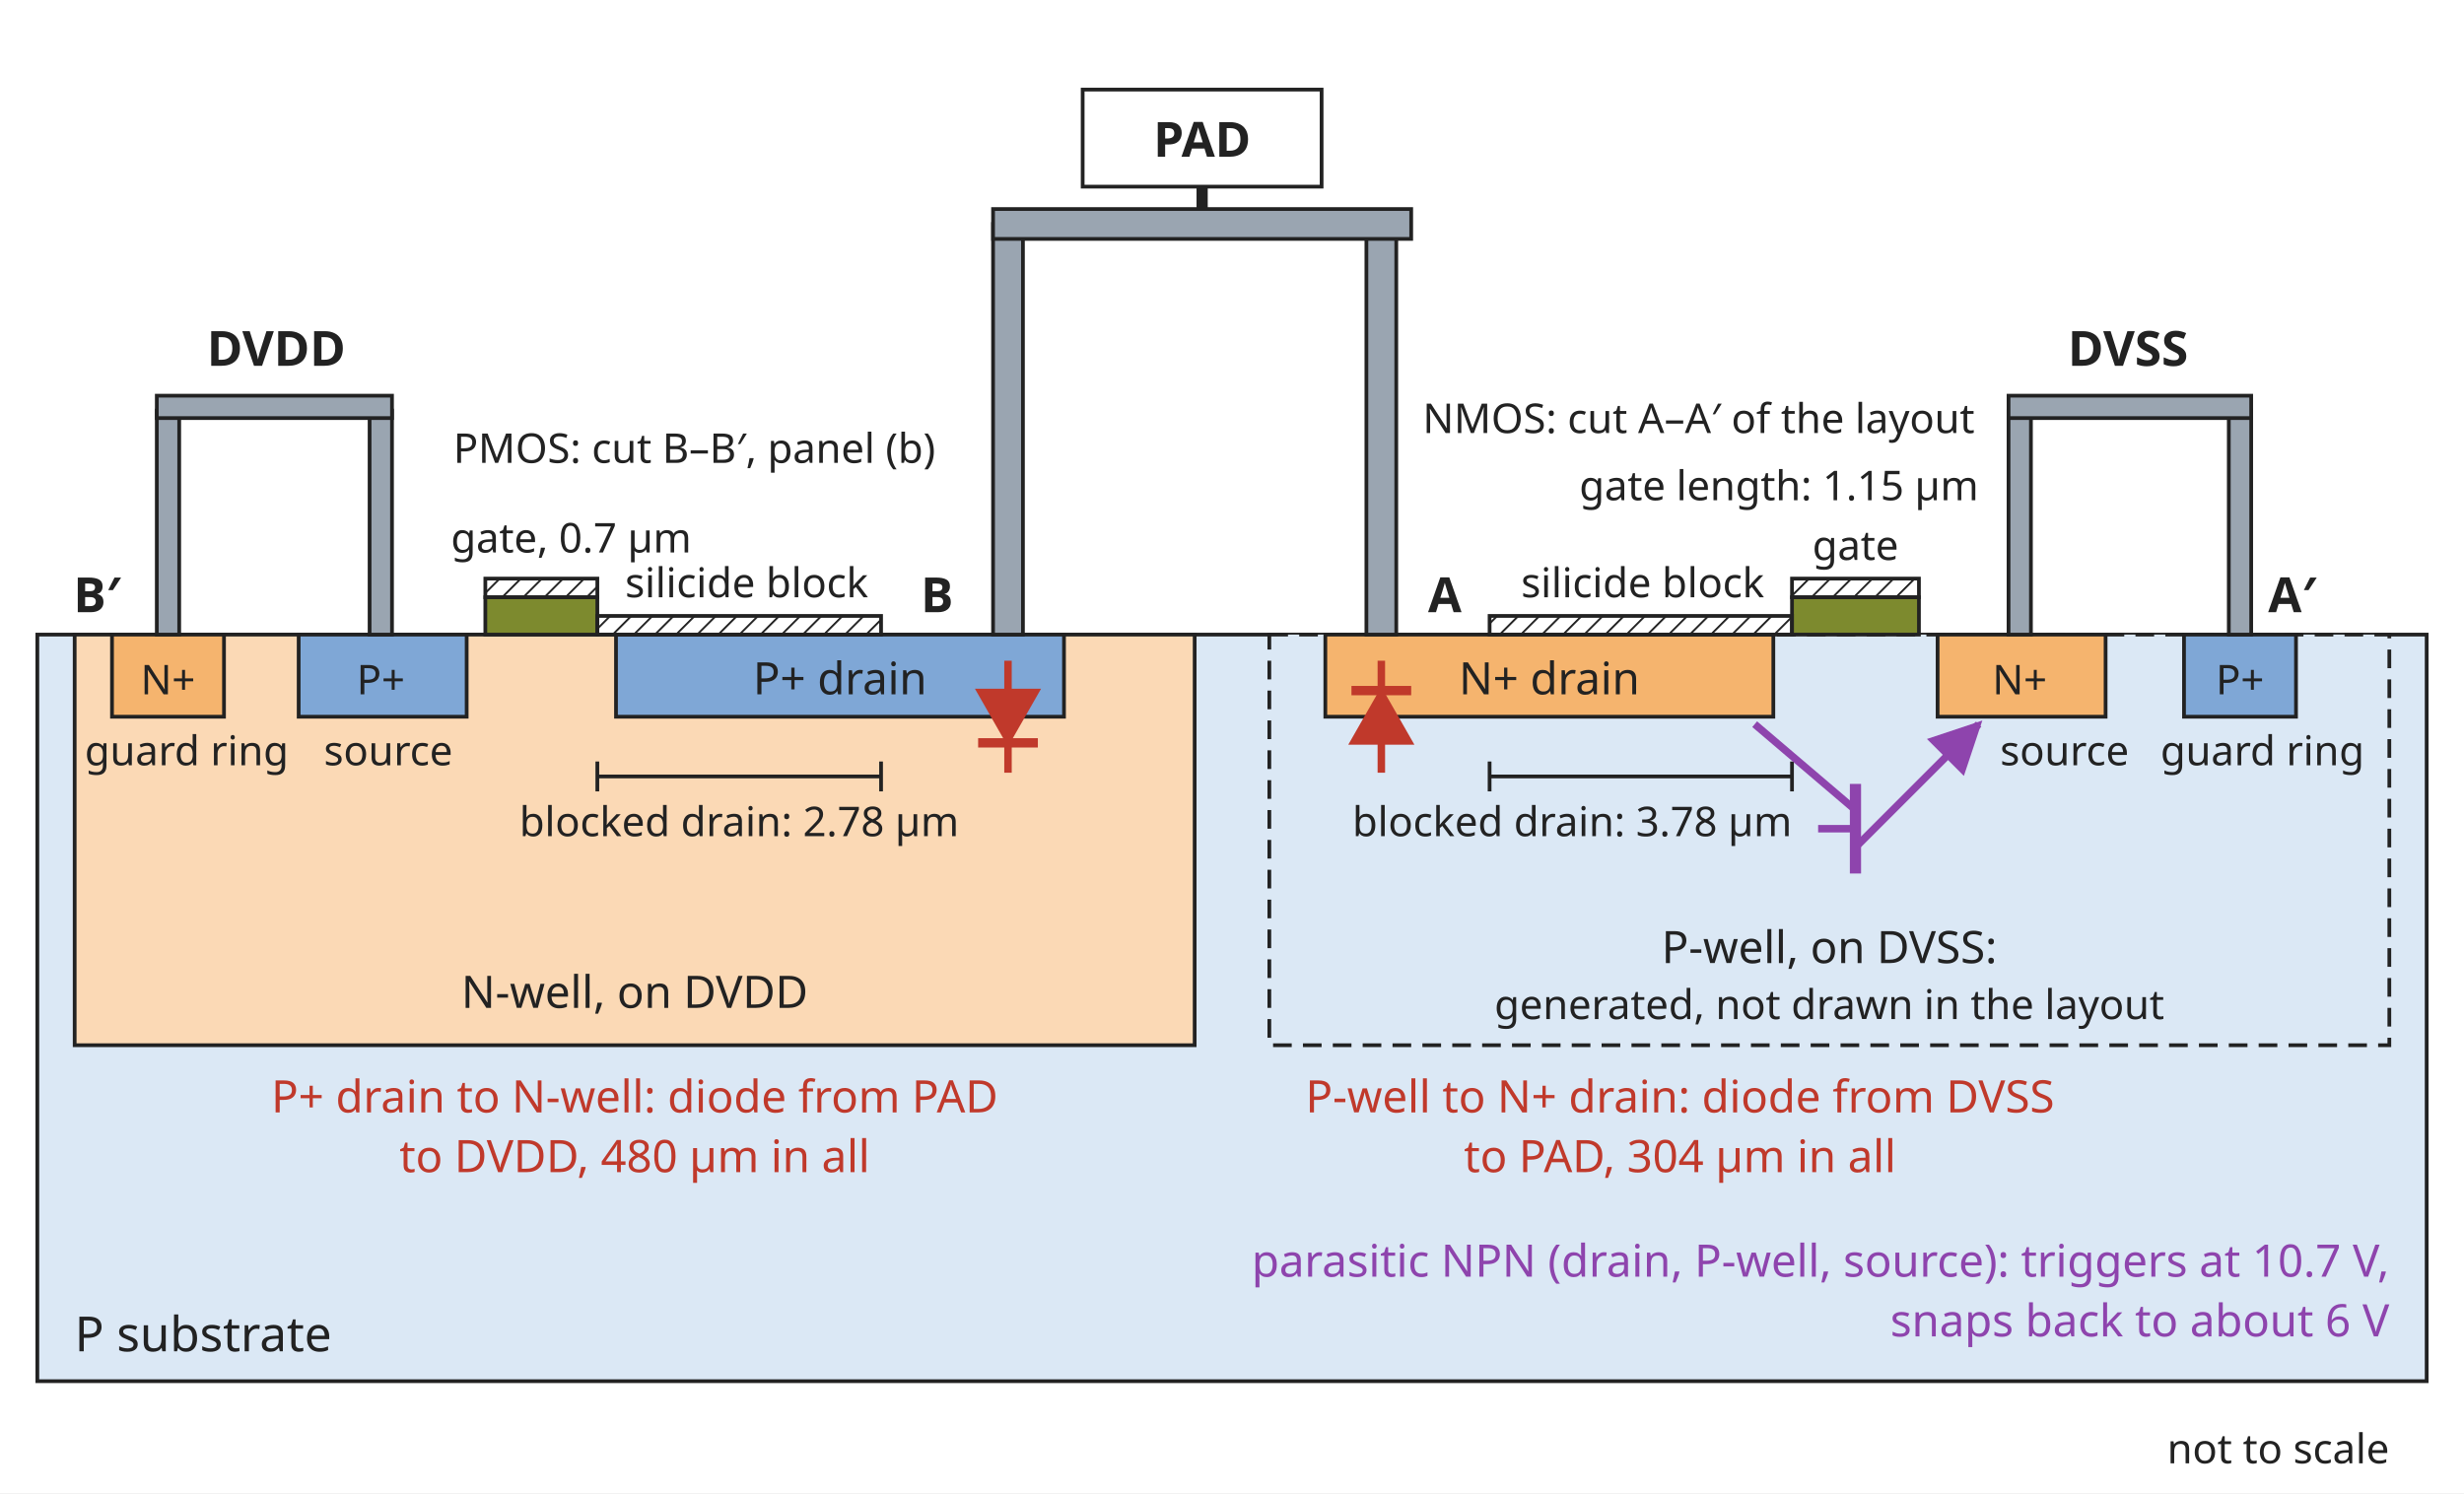
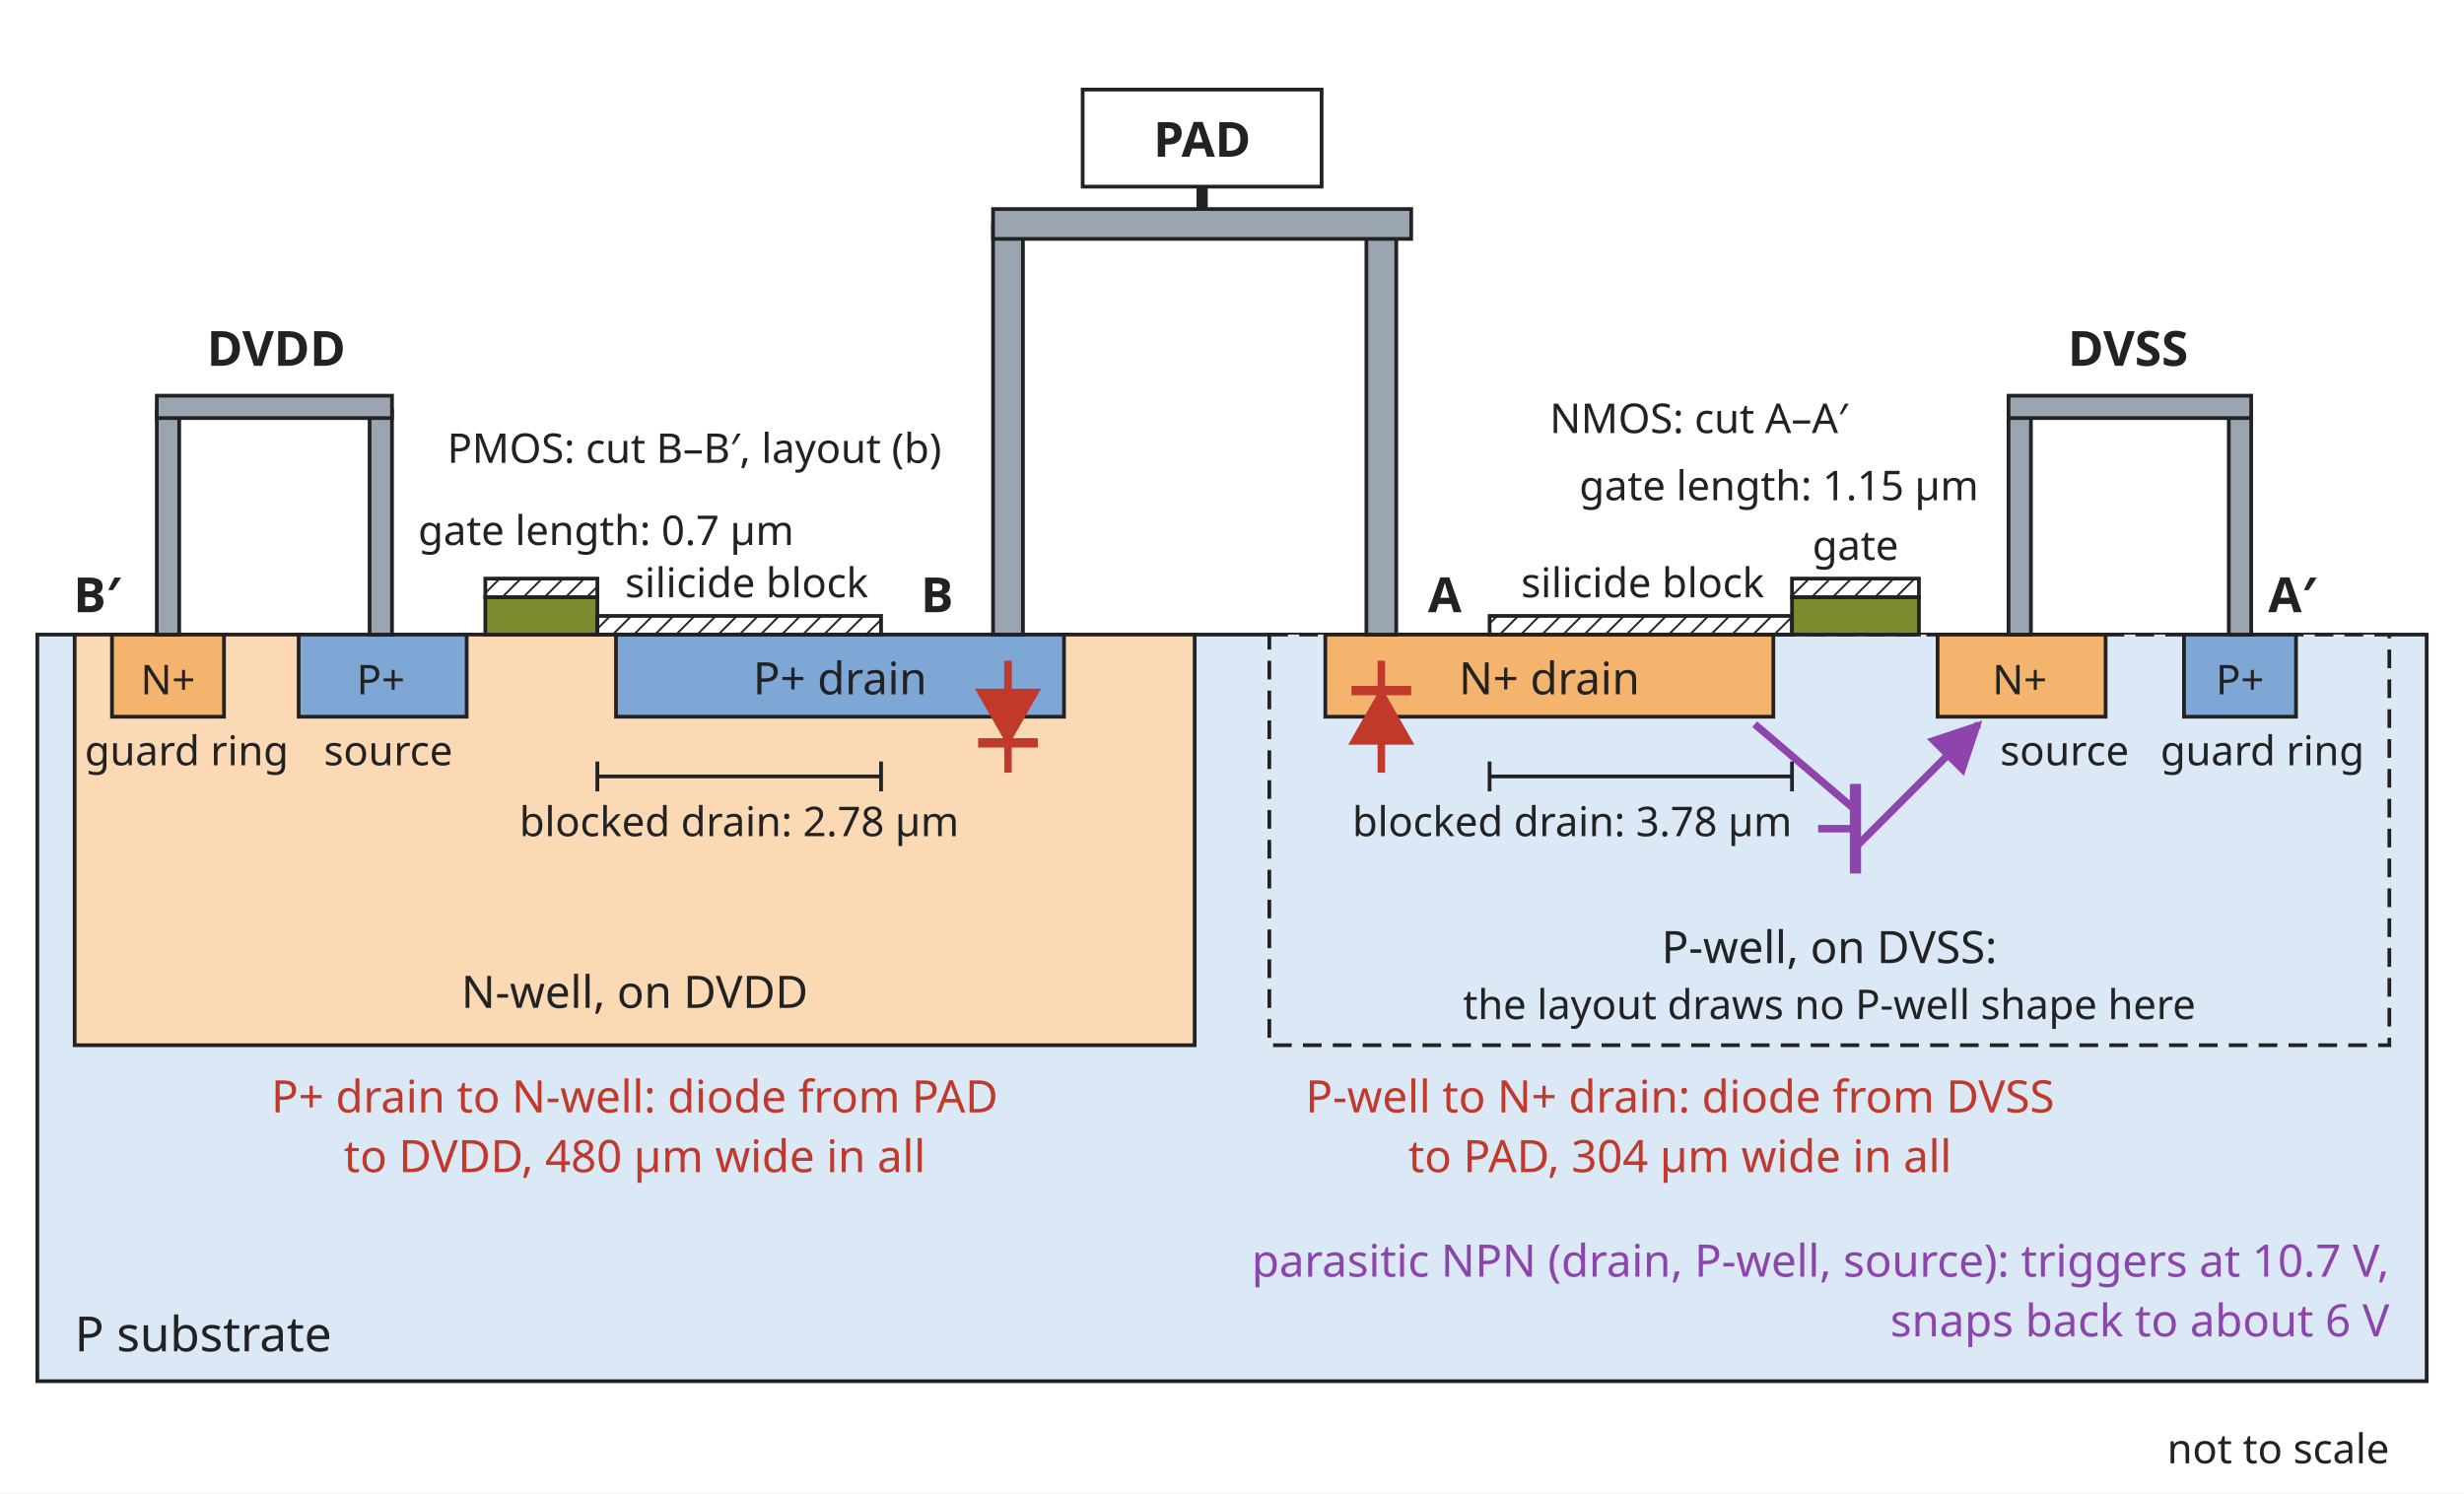
<svg xmlns="http://www.w3.org/2000/svg" width="660" height="400" viewBox="0 0 660 400" font-family="sans-serif">
  <rect width="660" height="400" fill="white" />
  <defs>
    <marker id="arrow" viewBox="0 0 10 10" refX="9" refY="5" markerWidth="7" markerHeight="7" orient="auto-start-reverse">
      <path d="M0,0 L10,5 L0,10 z" fill="#8e44ad" />
    </marker>
    <pattern id="hatch" width="4" height="4" patternUnits="userSpaceOnUse" patternTransform="rotate(45)">
      <line x1="0" y1="0" x2="0" y2="4" stroke="#222222" stroke-width="1" />
    </pattern>
  </defs>
  <rect x="10" y="170" width="640" height="200" fill="#dbe8f5" stroke="#222222" />
  <text x="20" y="362" text-anchor="start" font-size="13" fill="#222222" font-weight="normal">P substrate</text>
  <rect x="20" y="170" width="300" height="110" fill="#fbd9b5" stroke="#222222" />
  <text x="170" y="270" text-anchor="middle" font-size="12" fill="#222222" font-weight="normal">N-well, on DVDD</text>
  <rect x="30" y="170" width="30" height="22" fill="#f5b46e" stroke="#222222" />
  <rect x="80" y="170" width="45" height="22" fill="#7fa7d6" stroke="#222222" />
  <rect x="130" y="160" width="30" height="10" fill="#7d8a2e" stroke="#222222" />
  <rect x="165" y="170" width="120" height="22" fill="#7fa7d6" stroke="#222222" />
  <text x="225" y="186" text-anchor="middle" font-size="12" fill="#222222" font-weight="normal">P+ drain</text>
  <line x1="160" y1="208" x2="236" y2="208" stroke="#222222" stroke-width="1" />
  <line x1="160" y1="204" x2="160" y2="212" stroke="#222222" stroke-width="1" />
  <line x1="236" y1="204" x2="236" y2="212" stroke="#222222" stroke-width="1" />
  <text x="198.0" y="224" text-anchor="middle" font-size="11" fill="#222222" font-weight="normal">blocked drain: 2.78 µm</text>
  <text x="200" y="160" text-anchor="middle" font-size="11" fill="#222222" font-weight="normal">silicide block</text>
  <rect x="340" y="170" width="300" height="110" fill="#dbe8f5" stroke="#222222" stroke-dasharray="5,3" />
  <text x="490" y="258" text-anchor="middle" font-size="12" fill="#222222" font-weight="normal">P-well, on DVSS:</text>
-   <text x="490" y="273" text-anchor="middle" font-size="11" fill="#222222" font-weight="normal">generated, not drawn in the layout</text>
+   <text x="490" y="273" text-anchor="middle" font-size="11" fill="#222222" font-weight="normal">the layout draws no P-well shape here</text>
  <rect x="355" y="170" width="120" height="22" fill="#f5b46e" stroke="#222222" />
  <text x="415" y="186" text-anchor="middle" font-size="12" fill="#222222" font-weight="normal">N+ drain</text>
  <rect x="480" y="160" width="34" height="10" fill="#7d8a2e" stroke="#222222" />
  <rect x="519" y="170" width="45" height="22" fill="#f5b46e" stroke="#222222" />
  <rect x="585" y="170" width="30" height="22" fill="#7fa7d6" stroke="#222222" />
  <line x1="399" y1="208" x2="480" y2="208" stroke="#222222" stroke-width="1" />
  <line x1="399" y1="204" x2="399" y2="212" stroke="#222222" stroke-width="1" />
  <line x1="480" y1="204" x2="480" y2="212" stroke="#222222" stroke-width="1" />
  <text x="480" y="224" text-anchor="end" font-size="11" fill="#222222" font-weight="normal">blocked drain: 3.78 µm</text>
  <text x="440" y="160" text-anchor="middle" font-size="11" fill="#222222" font-weight="normal">silicide block</text>
  <text x="530" y="134" text-anchor="end" font-size="11" fill="#222222" font-weight="normal">gate length: 1.15 µm</text>
  <text x="387" y="164" text-anchor="middle" font-size="13" fill="#222222" font-weight="bold">A</text>
  <text x="614" y="164" text-anchor="middle" font-size="13" fill="#222222" font-weight="bold">A′</text>
-   <text x="455" y="116" text-anchor="middle" font-size="11" fill="#222222" font-weight="normal">NMOS: cut A–A′ of the layout</text>
+   <text x="455" y="116" text-anchor="middle" font-size="11" fill="#222222" font-weight="normal">NMOS: cut A–A′</text>
  <text x="45" y="186" text-anchor="middle" font-size="11" fill="#222222" font-weight="normal">N+</text>
  <text x="102" y="186" text-anchor="middle" font-size="11" fill="#222222" font-weight="normal">P+</text>
  <text x="541" y="186" text-anchor="middle" font-size="11" fill="#222222" font-weight="normal">N+</text>
  <text x="600" y="186" text-anchor="middle" font-size="11" fill="#222222" font-weight="normal">P+</text>
  <text x="50" y="205" text-anchor="middle" font-size="11" fill="#222222" font-weight="normal">guard ring</text>
  <text x="104" y="205" text-anchor="middle" font-size="11" fill="#222222" font-weight="normal">source</text>
  <text x="553" y="205" text-anchor="middle" font-size="11" fill="#222222" font-weight="normal">source</text>
  <text x="606" y="205" text-anchor="middle" font-size="11" fill="#222222" font-weight="normal">guard ring</text>
  <rect x="160" y="165" width="76" height="5" fill="url(#hatch)" stroke="#222222" />
  <rect x="399" y="165" width="81" height="5" fill="url(#hatch)" stroke="#222222" />
  <rect x="130" y="155" width="30" height="5" fill="url(#hatch)" stroke="#222222" />
  <rect x="480" y="155" width="34" height="5" fill="url(#hatch)" stroke="#222222" />
  <text x="640" y="392" text-anchor="end" font-size="11" fill="#222222" font-weight="normal">not to scale</text>
  <text x="497" y="150" text-anchor="middle" font-size="11" fill="#222222" font-weight="normal">gate</text>
  <rect x="266" y="60" width="8" height="110" fill="#9aa5b1" stroke="#222222" />
  <rect x="366" y="60" width="8" height="110" fill="#9aa5b1" stroke="#222222" />
  <rect x="266" y="56" width="112" height="8" fill="#9aa5b1" stroke="#222222" />
  <rect x="290" y="24" width="64" height="26" fill="#ffffff" stroke="#222222" />
  <text x="322" y="42" text-anchor="middle" font-size="13" fill="#222222" font-weight="bold">PAD</text>
  <line x1="322" y1="50" x2="322" y2="56" stroke="#222222" stroke-width="3" />
  <rect x="42" y="110" width="6" height="60" fill="#9aa5b1" stroke="#222222" />
  <rect x="99" y="110" width="6" height="60" fill="#9aa5b1" stroke="#222222" />
  <rect x="42" y="106" width="63" height="6" fill="#9aa5b1" stroke="#222222" />
  <text x="74" y="98" text-anchor="middle" font-size="13" fill="#222222" font-weight="bold">DVDD</text>
  <rect x="538" y="110" width="6" height="60" fill="#9aa5b1" stroke="#222222" />
  <rect x="597" y="110" width="6" height="60" fill="#9aa5b1" stroke="#222222" />
  <rect x="538" y="106" width="65" height="6" fill="#9aa5b1" stroke="#222222" />
  <text x="570" y="98" text-anchor="middle" font-size="13" fill="#222222" font-weight="bold">DVSS</text>
-   <text x="153" y="148" text-anchor="middle" font-size="11" fill="#222222" font-weight="normal">gate, 0.7 µm</text>
-   <text x="186" y="124" text-anchor="middle" font-size="11" fill="#222222" font-weight="normal">PMOS: cut B–B′, panel (b)</text>
+   <text x="112" y="146" text-anchor="start" font-size="11" fill="#222222" font-weight="normal">gate length: 0.7 µm</text>
+   <text x="186" y="124" text-anchor="middle" font-size="11" fill="#222222" font-weight="normal">PMOS: cut B–B′, layout (b)</text>
  <text x="251" y="164" text-anchor="middle" font-size="13" fill="#222222" font-weight="bold">B</text>
  <text x="26" y="164" text-anchor="middle" font-size="13" fill="#222222" font-weight="bold">B′</text>
  <line x1="270" y1="177" x2="270" y2="207" stroke="#c0392b" stroke-width="2" />
  <polygon points="262,185 278,185 270,199" fill="#c0392b" stroke="#c0392b" />
  <line x1="262" y1="199" x2="278" y2="199" stroke="#c0392b" stroke-width="2.5" />
  <text x="170" y="298" text-anchor="middle" font-size="12" fill="#c0392b" font-weight="normal">P+ drain to N-well: diode from PAD</text>
-   <text x="170" y="314" text-anchor="middle" font-size="12" fill="#c0392b" font-weight="normal">to DVDD, 480 µm in all</text>
+   <text x="170" y="314" text-anchor="middle" font-size="12" fill="#c0392b" font-weight="normal">to DVDD, 480 µm wide in all</text>
  <line x1="370" y1="177" x2="370" y2="207" stroke="#c0392b" stroke-width="2" />
  <polygon points="362,199 378,199 370,185" fill="#c0392b" stroke="#c0392b" />
  <line x1="362" y1="185" x2="378" y2="185" stroke="#c0392b" stroke-width="2.5" />
  <text x="450" y="298" text-anchor="middle" font-size="12" fill="#c0392b" font-weight="normal">P-well to N+ drain: diode from DVSS</text>
-   <text x="450" y="314" text-anchor="middle" font-size="12" fill="#c0392b" font-weight="normal">to PAD, 304 µm in all</text>
+   <text x="450" y="314" text-anchor="middle" font-size="12" fill="#c0392b" font-weight="normal">to PAD, 304 µm wide in all</text>
  <line x1="497" y1="210" x2="497" y2="234" stroke="#8e44ad" stroke-width="3" />
  <line x1="497" y1="217" x2="470" y2="194" stroke="#8e44ad" stroke-width="2" />
  <line x1="497" y1="227" x2="530" y2="194" stroke="#8e44ad" stroke-width="2" marker-end="url(#arrow)" />
  <line x1="497" y1="222" x2="487" y2="222" stroke="#8e44ad" stroke-width="2" />
  <text x="640" y="342" text-anchor="end" font-size="12" fill="#8e44ad" font-weight="normal">parasitic NPN (drain, P-well, source): triggers at 10.7 V,</text>
  <text x="640" y="358" text-anchor="end" font-size="12" fill="#8e44ad" font-weight="normal">snaps back to about 6 V</text>
</svg>
